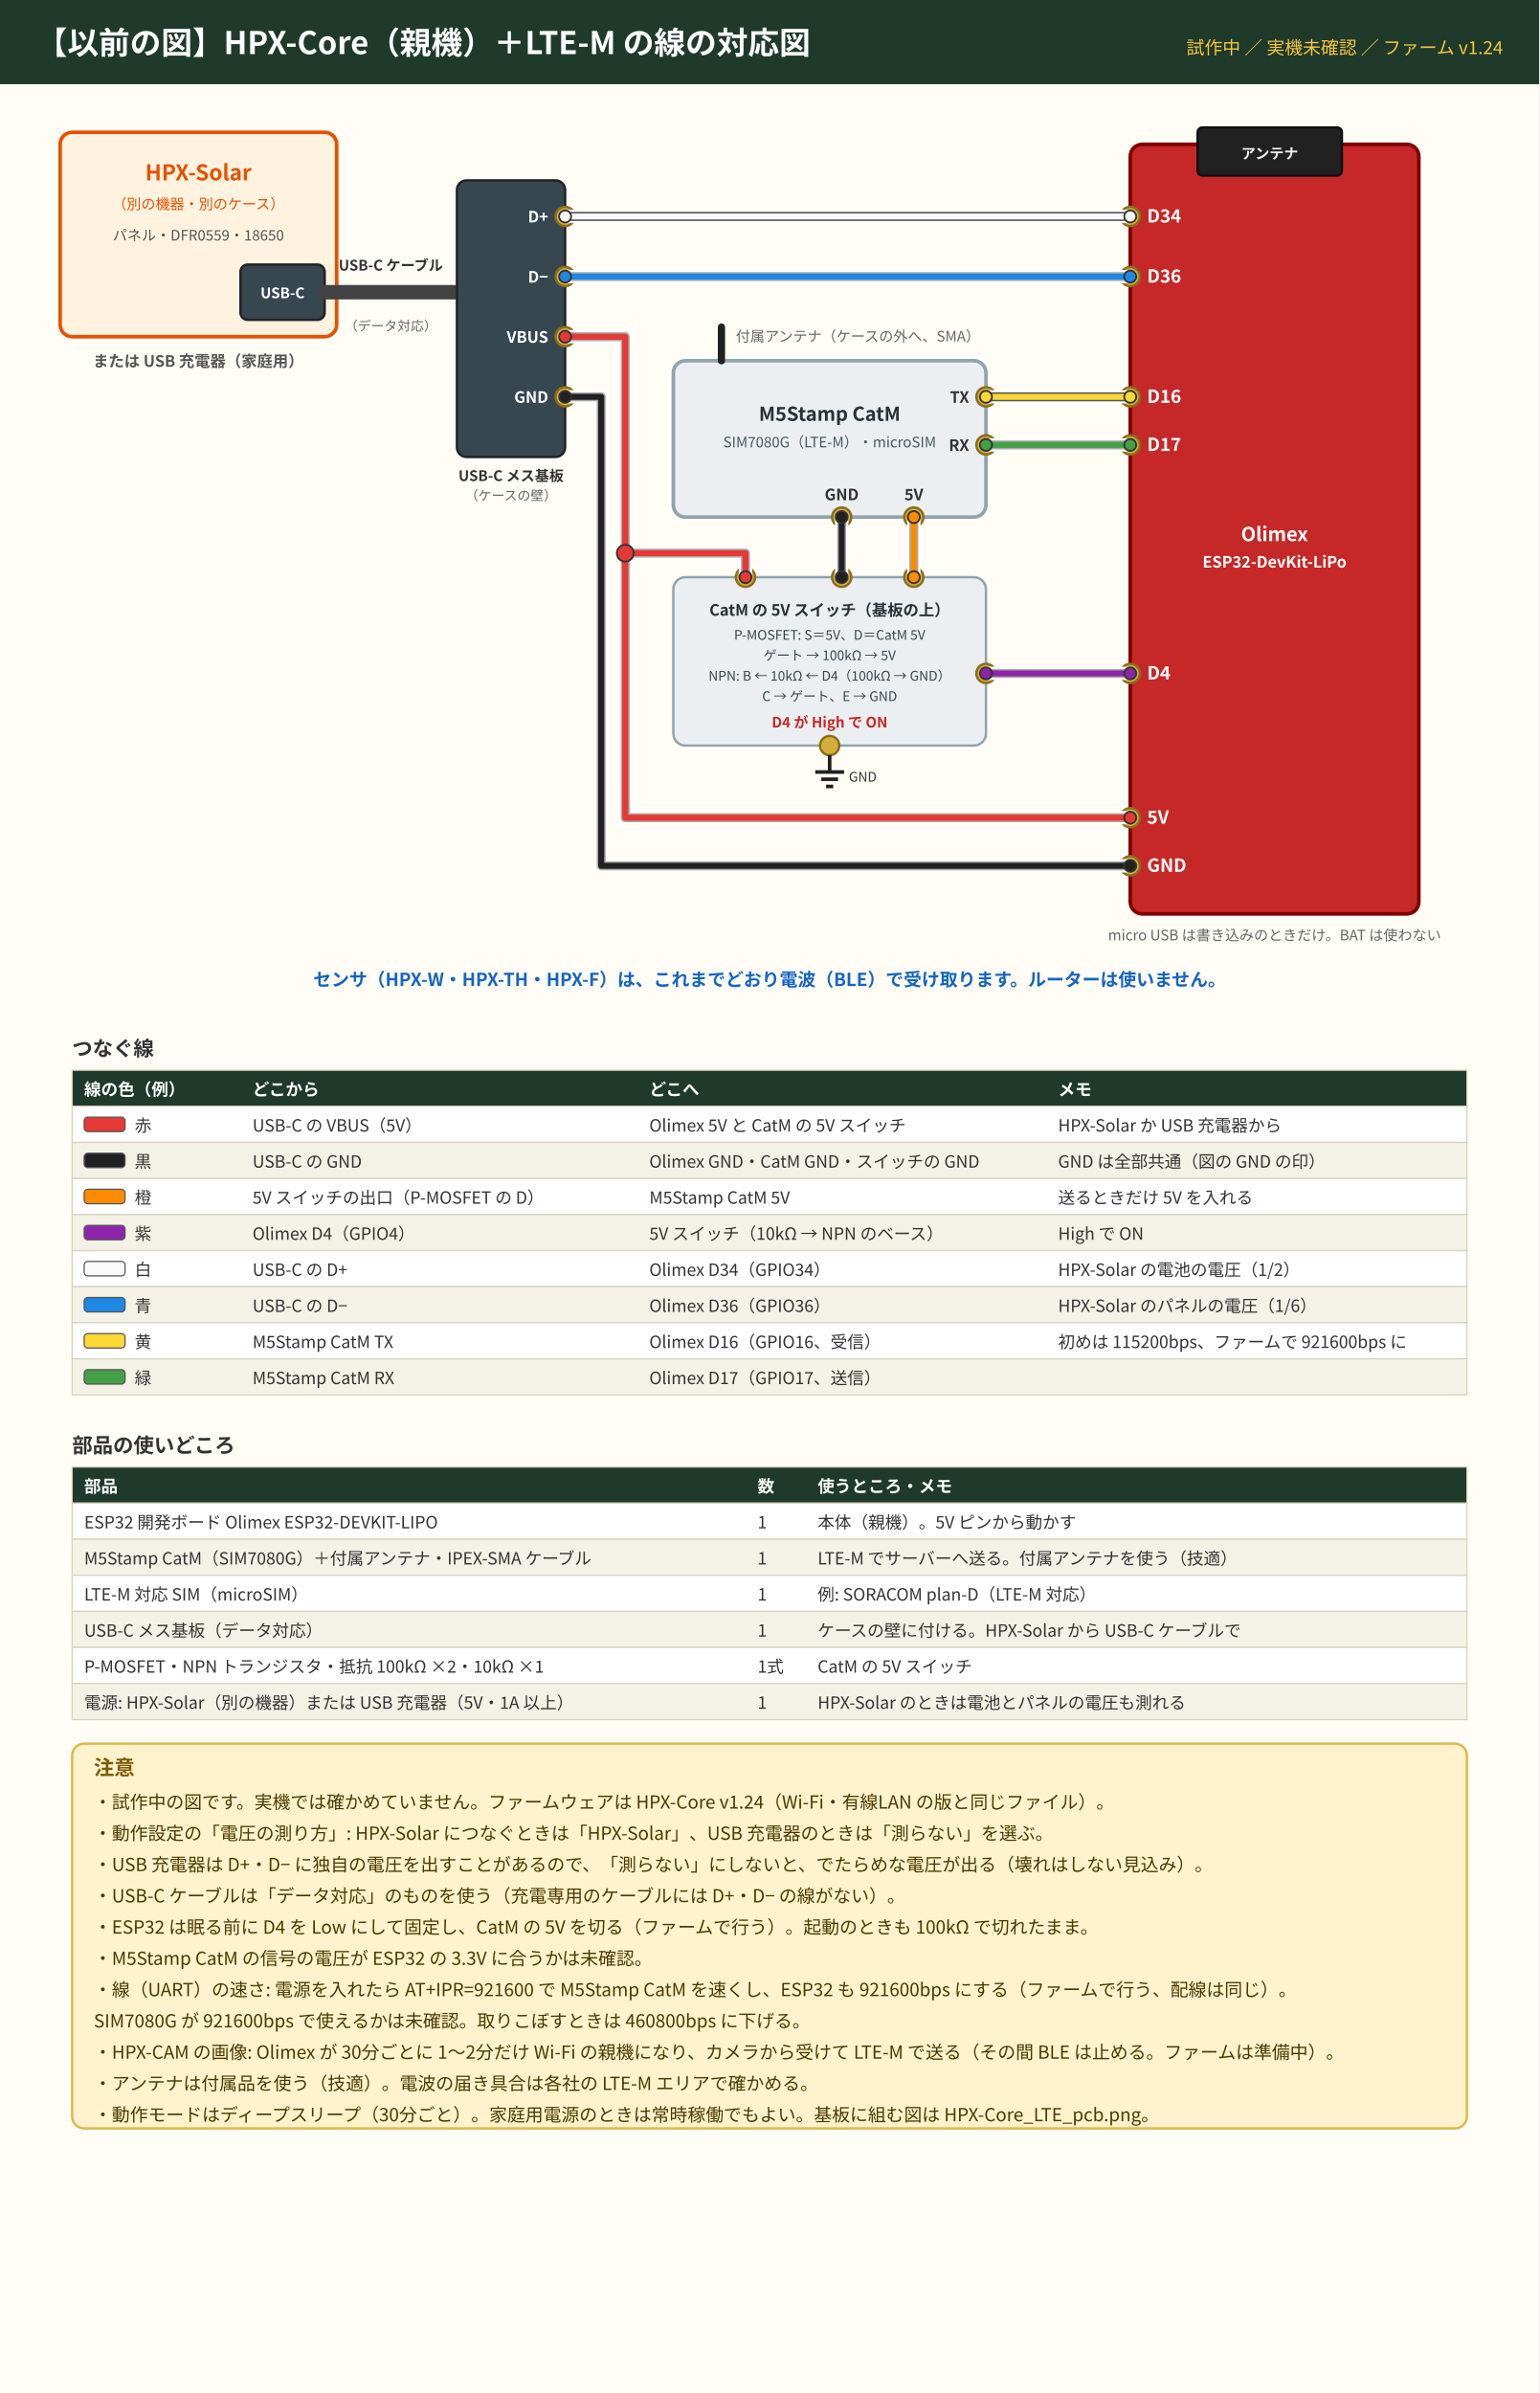
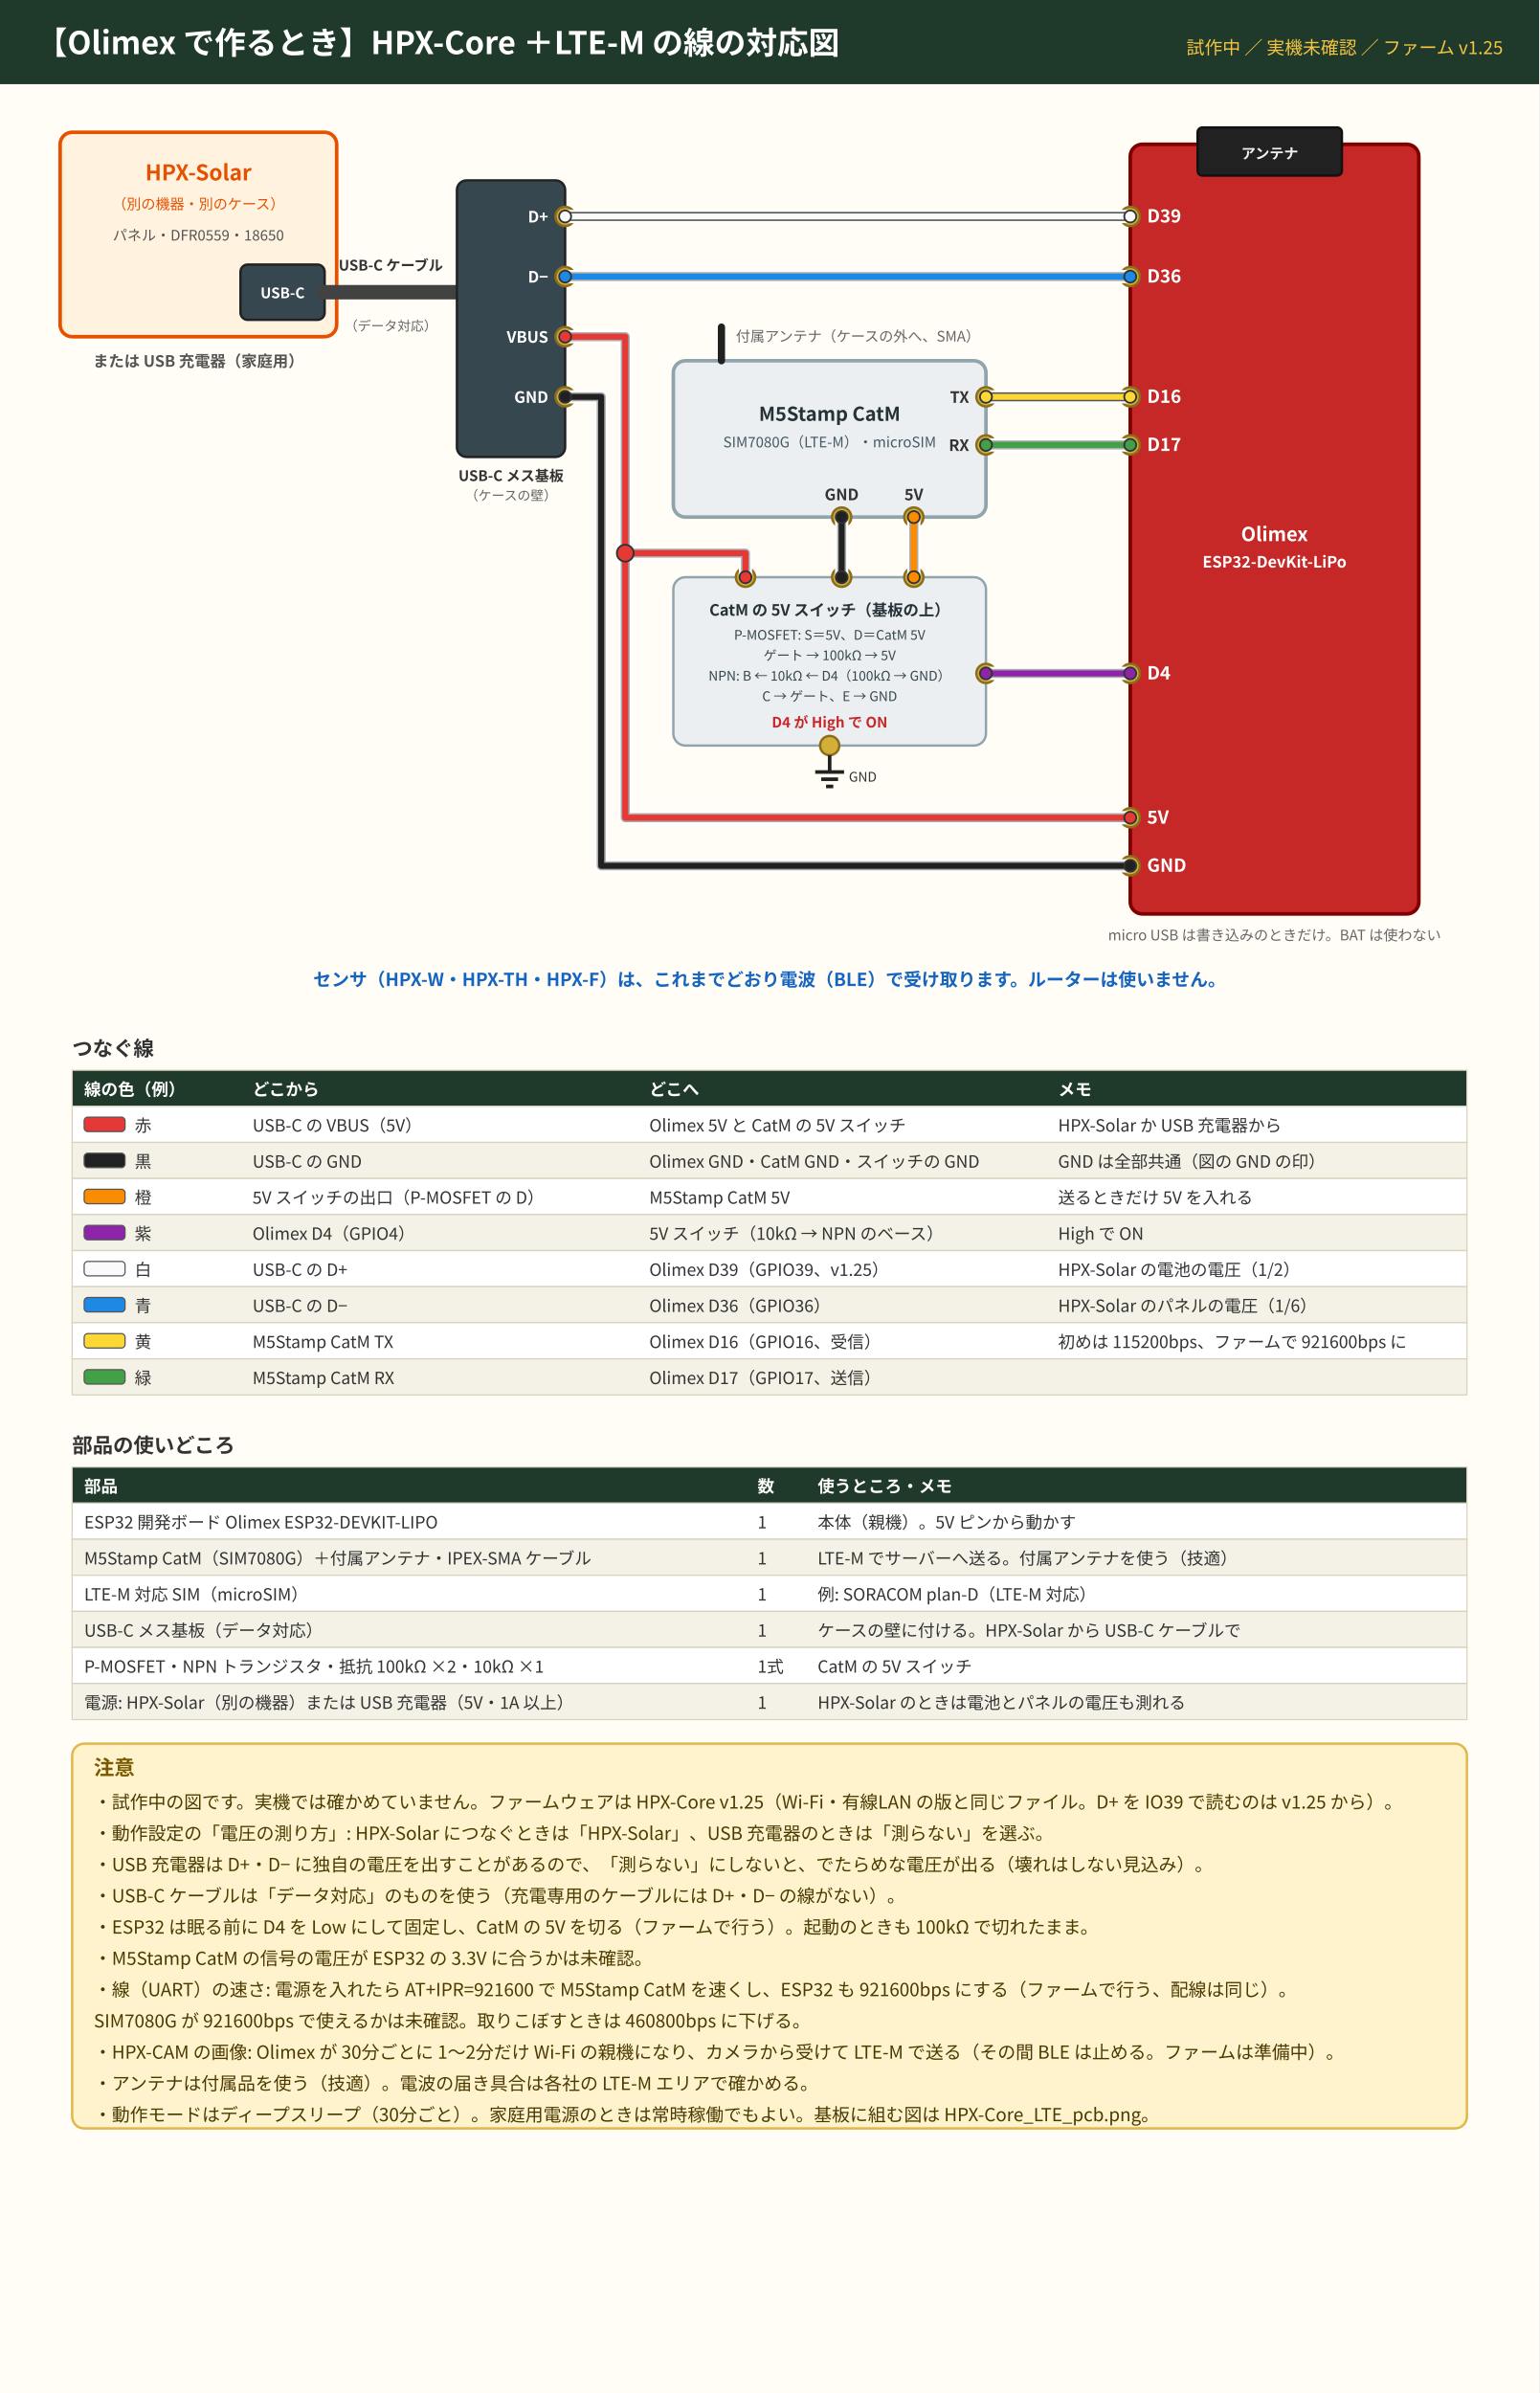
<svg xmlns="http://www.w3.org/2000/svg" width="1280" height="1990" viewBox="0 0 1280 1990">
  <rect width="100%" height="100%" fill="#fffdf6" />
  <rect x="0" y="0" width="1280" height="70" rx="0" fill="#1f3a2a" stroke="none" stroke-width="2" />
-   <text x="30" y="45" font-size="26" text-anchor="start" font-weight="bold" fill="#ffffff" font-family="'Hiragino Kaku Gothic ProN','Hiragino Sans','Meiryo','Yu Gothic','Noto Sans CJK JP','IPAGothic',sans-serif">【以前の図】HPX-Core（親機）＋LTE-M の線の対応図</text>
-   <text x="1250" y="45" font-size="15" text-anchor="end" font-weight="normal" fill="#f5c542" font-family="'Hiragino Kaku Gothic ProN','Hiragino Sans','Meiryo','Yu Gothic','Noto Sans CJK JP','IPAGothic',sans-serif">試作中 ／ 実機未確認 ／ ファーム v1.24</text>
+   <text x="30" y="45" font-size="26" text-anchor="start" font-weight="bold" fill="#ffffff" font-family="'Hiragino Kaku Gothic ProN','Hiragino Sans','Meiryo','Yu Gothic','Noto Sans CJK JP','IPAGothic',sans-serif">【Olimex で作るとき】HPX-Core ＋LTE-M の線の対応図</text>
+   <text x="1250" y="45" font-size="15" text-anchor="end" font-weight="normal" fill="#f5c542" font-family="'Hiragino Kaku Gothic ProN','Hiragino Sans','Meiryo','Yu Gothic','Noto Sans CJK JP','IPAGothic',sans-serif">試作中 ／ 実機未確認 ／ ファーム v1.25</text>
  <rect x="50" y="110" width="230" height="170" rx="10" fill="#fff3e0" stroke="#e65100" stroke-width="3" />
  <text x="165" y="150" font-size="18" text-anchor="middle" font-weight="bold" fill="#e65100" font-family="'Hiragino Kaku Gothic ProN','Hiragino Sans','Meiryo','Yu Gothic','Noto Sans CJK JP','IPAGothic',sans-serif">HPX-Solar</text>
  <text x="165" y="174" font-size="12" text-anchor="middle" font-weight="normal" fill="#e65100" font-family="'Hiragino Kaku Gothic ProN','Hiragino Sans','Meiryo','Yu Gothic','Noto Sans CJK JP','IPAGothic',sans-serif">（別の機器・別のケース）</text>
  <text x="165" y="200" font-size="12" text-anchor="middle" font-weight="normal" fill="#555" font-family="'Hiragino Kaku Gothic ProN','Hiragino Sans','Meiryo','Yu Gothic','Noto Sans CJK JP','IPAGothic',sans-serif">パネル・DFR0559・18650</text>
  <rect x="200" y="220" width="70" height="46" rx="6" fill="#37474f" stroke="#222" stroke-width="2" />
  <text x="235" y="248" font-size="12" text-anchor="middle" font-weight="bold" fill="#fff" font-family="'Hiragino Kaku Gothic ProN','Hiragino Sans','Meiryo','Yu Gothic','Noto Sans CJK JP','IPAGothic',sans-serif">USB-C</text>
  <text x="165" y="305" font-size="13" text-anchor="middle" font-weight="bold" fill="#555" font-family="'Hiragino Kaku Gothic ProN','Hiragino Sans','Meiryo','Yu Gothic','Noto Sans CJK JP','IPAGothic',sans-serif">または USB 充電器（家庭用）</text>
  <path d="M270,243 C330,243 330,243 380,243" stroke="#424242" stroke-width="12" stroke-linecap="round" />
  <text x="325" y="225" font-size="12" text-anchor="middle" font-weight="bold" fill="#333" font-family="'Hiragino Kaku Gothic ProN','Hiragino Sans','Meiryo','Yu Gothic','Noto Sans CJK JP','IPAGothic',sans-serif">USB-C ケーブル</text>
  <text x="325" y="275" font-size="11" text-anchor="middle" font-weight="normal" fill="#666" font-family="'Hiragino Kaku Gothic ProN','Hiragino Sans','Meiryo','Yu Gothic','Noto Sans CJK JP','IPAGothic',sans-serif">（データ対応）</text>
  <rect x="380" y="150" width="90" height="230" rx="8" fill="#37474f" stroke="#222" stroke-width="2" />
  <text x="425" y="400" font-size="12" text-anchor="middle" font-weight="bold" fill="#333" font-family="'Hiragino Kaku Gothic ProN','Hiragino Sans','Meiryo','Yu Gothic','Noto Sans CJK JP','IPAGothic',sans-serif">USB-C メス基板</text>
  <text x="425" y="416" font-size="11" text-anchor="middle" font-weight="normal" fill="#666" font-family="'Hiragino Kaku Gothic ProN','Hiragino Sans','Meiryo','Yu Gothic','Noto Sans CJK JP','IPAGothic',sans-serif">（ケースの壁）</text>
  <circle cx="470" cy="180" r="8" fill="#d4af37" stroke="#8a6d1d" stroke-width="2" />
  <text x="456" y="185" font-size="13" text-anchor="end" font-weight="bold" fill="#fff" font-family="'Hiragino Kaku Gothic ProN','Hiragino Sans','Meiryo','Yu Gothic','Noto Sans CJK JP','IPAGothic',sans-serif">D+</text>
  <circle cx="470" cy="230" r="8" fill="#d4af37" stroke="#8a6d1d" stroke-width="2" />
  <text x="456" y="235" font-size="13" text-anchor="end" font-weight="bold" fill="#fff" font-family="'Hiragino Kaku Gothic ProN','Hiragino Sans','Meiryo','Yu Gothic','Noto Sans CJK JP','IPAGothic',sans-serif">D−</text>
  <circle cx="470" cy="280" r="8" fill="#d4af37" stroke="#8a6d1d" stroke-width="2" />
  <text x="456" y="285" font-size="13" text-anchor="end" font-weight="bold" fill="#fff" font-family="'Hiragino Kaku Gothic ProN','Hiragino Sans','Meiryo','Yu Gothic','Noto Sans CJK JP','IPAGothic',sans-serif">VBUS</text>
  <circle cx="470" cy="330" r="8" fill="#d4af37" stroke="#8a6d1d" stroke-width="2" />
  <text x="456" y="335" font-size="13" text-anchor="end" font-weight="bold" fill="#fff" font-family="'Hiragino Kaku Gothic ProN','Hiragino Sans','Meiryo','Yu Gothic','Noto Sans CJK JP','IPAGothic',sans-serif">GND</text>
  <rect x="560" y="300" width="260" height="130" rx="10" fill="#eceff1" stroke="#90a4ae" stroke-width="3" />
  <text x="690" y="350" font-size="16" text-anchor="middle" font-weight="bold" fill="#263238" font-family="'Hiragino Kaku Gothic ProN','Hiragino Sans','Meiryo','Yu Gothic','Noto Sans CJK JP','IPAGothic',sans-serif">M5Stamp CatM</text>
  <text x="690" y="372" font-size="12" text-anchor="middle" font-weight="normal" fill="#455a64" font-family="'Hiragino Kaku Gothic ProN','Hiragino Sans','Meiryo','Yu Gothic','Noto Sans CJK JP','IPAGothic',sans-serif">SIM7080G（LTE-M）・microSIM</text>
  <circle cx="760" cy="430" r="8" fill="#d4af37" stroke="#8a6d1d" stroke-width="2" />
  <text x="760" y="416" font-size="13" text-anchor="middle" font-weight="bold" fill="#333" font-family="'Hiragino Kaku Gothic ProN','Hiragino Sans','Meiryo','Yu Gothic','Noto Sans CJK JP','IPAGothic',sans-serif">5V</text>
  <circle cx="700" cy="430" r="8" fill="#d4af37" stroke="#8a6d1d" stroke-width="2" />
  <text x="700" y="416" font-size="13" text-anchor="middle" font-weight="bold" fill="#333" font-family="'Hiragino Kaku Gothic ProN','Hiragino Sans','Meiryo','Yu Gothic','Noto Sans CJK JP','IPAGothic',sans-serif">GND</text>
  <circle cx="820" cy="330" r="8" fill="#d4af37" stroke="#8a6d1d" stroke-width="2" />
  <text x="806" y="335" font-size="13" text-anchor="end" font-weight="bold" fill="#333" font-family="'Hiragino Kaku Gothic ProN','Hiragino Sans','Meiryo','Yu Gothic','Noto Sans CJK JP','IPAGothic',sans-serif">TX</text>
  <circle cx="820" cy="370" r="8" fill="#d4af37" stroke="#8a6d1d" stroke-width="2" />
  <text x="806" y="375" font-size="13" text-anchor="end" font-weight="bold" fill="#333" font-family="'Hiragino Kaku Gothic ProN','Hiragino Sans','Meiryo','Yu Gothic','Noto Sans CJK JP','IPAGothic',sans-serif">RX</text>
  <path d="M600,300 L600,272" stroke="#212121" stroke-width="6" stroke-linecap="round" />
  <text x="612" y="284" font-size="12" text-anchor="start" font-weight="normal" fill="#666" font-family="'Hiragino Kaku Gothic ProN','Hiragino Sans','Meiryo','Yu Gothic','Noto Sans CJK JP','IPAGothic',sans-serif">付属アンテナ（ケースの外へ、SMA）</text>
  <rect x="560" y="480" width="260" height="140" rx="10" fill="#eceff1" stroke="#90a4ae" stroke-width="2" />
  <text x="690" y="512" font-size="13" text-anchor="middle" font-weight="bold" fill="#263238" font-family="'Hiragino Kaku Gothic ProN','Hiragino Sans','Meiryo','Yu Gothic','Noto Sans CJK JP','IPAGothic',sans-serif">CatM の 5V スイッチ（基板の上）</text>
  <text x="690" y="532" font-size="11" text-anchor="middle" font-weight="normal" fill="#37474f" font-family="'Hiragino Kaku Gothic ProN','Hiragino Sans','Meiryo','Yu Gothic','Noto Sans CJK JP','IPAGothic',sans-serif">P-MOSFET: S＝5V、D＝CatM 5V</text>
  <text x="690" y="549" font-size="11" text-anchor="middle" font-weight="normal" fill="#37474f" font-family="'Hiragino Kaku Gothic ProN','Hiragino Sans','Meiryo','Yu Gothic','Noto Sans CJK JP','IPAGothic',sans-serif">ゲート → 100kΩ → 5V</text>
  <text x="690" y="566" font-size="11" text-anchor="middle" font-weight="normal" fill="#37474f" font-family="'Hiragino Kaku Gothic ProN','Hiragino Sans','Meiryo','Yu Gothic','Noto Sans CJK JP','IPAGothic',sans-serif">NPN: B ← 10kΩ ← D4（100kΩ → GND）</text>
  <text x="690" y="583" font-size="11" text-anchor="middle" font-weight="normal" fill="#37474f" font-family="'Hiragino Kaku Gothic ProN','Hiragino Sans','Meiryo','Yu Gothic','Noto Sans CJK JP','IPAGothic',sans-serif">C → ゲート、E → GND</text>
  <text x="690" y="605" font-size="12" text-anchor="middle" font-weight="bold" fill="#c62828" font-family="'Hiragino Kaku Gothic ProN','Hiragino Sans','Meiryo','Yu Gothic','Noto Sans CJK JP','IPAGothic',sans-serif">D4 が High で ON</text>
  <circle cx="620" cy="480" r="8" fill="#d4af37" stroke="#8a6d1d" stroke-width="2" />
  <circle cx="700" cy="480" r="8" fill="#d4af37" stroke="#8a6d1d" stroke-width="2" />
  <circle cx="760" cy="480" r="8" fill="#d4af37" stroke="#8a6d1d" stroke-width="2" />
  <circle cx="820" cy="560" r="8" fill="#d4af37" stroke="#8a6d1d" stroke-width="2" />
  <circle cx="690" cy="620" r="8" fill="#d4af37" stroke="#8a6d1d" stroke-width="2" />
  <path d="M690,628 L690,642 M678,642 L702,642 M683,648 L697,648 M687,654 L693,654" stroke="#212121" stroke-width="3" fill="none" />
  <text x="706" y="650" font-size="11" text-anchor="start" font-weight="normal" fill="#333" font-family="'Hiragino Kaku Gothic ProN','Hiragino Sans','Meiryo','Yu Gothic','Noto Sans CJK JP','IPAGothic',sans-serif">GND</text>
  <rect x="940" y="120" width="240" height="640" rx="10" fill="#c62828" stroke="#7f0000" stroke-width="3" />
  <rect x="996" y="106" width="120" height="40" rx="4" fill="#212121" stroke="#111" stroke-width="2" />
  <text x="1056" y="132" font-size="12" text-anchor="middle" font-weight="bold" fill="#eee" font-family="'Hiragino Kaku Gothic ProN','Hiragino Sans','Meiryo','Yu Gothic','Noto Sans CJK JP','IPAGothic',sans-serif">アンテナ</text>
  <text x="1060" y="450" font-size="16" text-anchor="middle" font-weight="bold" fill="#fff" font-family="'Hiragino Kaku Gothic ProN','Hiragino Sans','Meiryo','Yu Gothic','Noto Sans CJK JP','IPAGothic',sans-serif">Olimex</text>
  <text x="1060" y="472" font-size="13" text-anchor="middle" font-weight="bold" fill="#fff" font-family="'Hiragino Kaku Gothic ProN','Hiragino Sans','Meiryo','Yu Gothic','Noto Sans CJK JP','IPAGothic',sans-serif">ESP32-DevKit-LiPo</text>
  <circle cx="940" cy="180" r="8" fill="#d4af37" stroke="#8a6d1d" stroke-width="2" />
  <circle cx="940" cy="180" r="3" fill="#5a4a14" />
-   <text x="954" y="185" font-size="15" text-anchor="start" font-weight="bold" fill="#fff" font-family="'Hiragino Kaku Gothic ProN','Hiragino Sans','Meiryo','Yu Gothic','Noto Sans CJK JP','IPAGothic',sans-serif">D34</text>
+   <text x="954" y="185" font-size="15" text-anchor="start" font-weight="bold" fill="#fff" font-family="'Hiragino Kaku Gothic ProN','Hiragino Sans','Meiryo','Yu Gothic','Noto Sans CJK JP','IPAGothic',sans-serif">D39</text>
  <circle cx="940" cy="230" r="8" fill="#d4af37" stroke="#8a6d1d" stroke-width="2" />
  <circle cx="940" cy="230" r="3" fill="#5a4a14" />
  <text x="954" y="235" font-size="15" text-anchor="start" font-weight="bold" fill="#fff" font-family="'Hiragino Kaku Gothic ProN','Hiragino Sans','Meiryo','Yu Gothic','Noto Sans CJK JP','IPAGothic',sans-serif">D36</text>
  <circle cx="940" cy="330" r="8" fill="#d4af37" stroke="#8a6d1d" stroke-width="2" />
  <circle cx="940" cy="330" r="3" fill="#5a4a14" />
  <text x="954" y="335" font-size="15" text-anchor="start" font-weight="bold" fill="#fff" font-family="'Hiragino Kaku Gothic ProN','Hiragino Sans','Meiryo','Yu Gothic','Noto Sans CJK JP','IPAGothic',sans-serif">D16</text>
  <circle cx="940" cy="370" r="8" fill="#d4af37" stroke="#8a6d1d" stroke-width="2" />
  <circle cx="940" cy="370" r="3" fill="#5a4a14" />
  <text x="954" y="375" font-size="15" text-anchor="start" font-weight="bold" fill="#fff" font-family="'Hiragino Kaku Gothic ProN','Hiragino Sans','Meiryo','Yu Gothic','Noto Sans CJK JP','IPAGothic',sans-serif">D17</text>
  <circle cx="940" cy="560" r="8" fill="#d4af37" stroke="#8a6d1d" stroke-width="2" />
  <circle cx="940" cy="560" r="3" fill="#5a4a14" />
  <text x="954" y="565" font-size="15" text-anchor="start" font-weight="bold" fill="#fff" font-family="'Hiragino Kaku Gothic ProN','Hiragino Sans','Meiryo','Yu Gothic','Noto Sans CJK JP','IPAGothic',sans-serif">D4</text>
  <circle cx="940" cy="680" r="8" fill="#d4af37" stroke="#8a6d1d" stroke-width="2" />
  <circle cx="940" cy="680" r="3" fill="#5a4a14" />
  <text x="954" y="685" font-size="15" text-anchor="start" font-weight="bold" fill="#fff" font-family="'Hiragino Kaku Gothic ProN','Hiragino Sans','Meiryo','Yu Gothic','Noto Sans CJK JP','IPAGothic',sans-serif">5V</text>
  <circle cx="940" cy="720" r="8" fill="#d4af37" stroke="#8a6d1d" stroke-width="2" />
  <circle cx="940" cy="720" r="3" fill="#5a4a14" />
  <text x="954" y="725" font-size="15" text-anchor="start" font-weight="bold" fill="#fff" font-family="'Hiragino Kaku Gothic ProN','Hiragino Sans','Meiryo','Yu Gothic','Noto Sans CJK JP','IPAGothic',sans-serif">GND</text>
  <text x="1060" y="782" font-size="12" text-anchor="middle" font-weight="normal" fill="#666" font-family="'Hiragino Kaku Gothic ProN','Hiragino Sans','Meiryo','Yu Gothic','Noto Sans CJK JP','IPAGothic',sans-serif">micro USB は書き込みのときだけ。BAT は使わない</text>
  <path d="M470,180 L940,180" fill="none" stroke="#ffffff" stroke-width="11" stroke-linejoin="round" stroke-linecap="round" />
  <path d="M470,180 L940,180" fill="none" stroke="#555" stroke-width="7.5" stroke-linejoin="round" stroke-linecap="round" />
  <path d="M470,180 L940,180" fill="none" stroke="#fafafa" stroke-width="5" stroke-linejoin="round" stroke-linecap="round" />
  <path d="M470,230 L940,230" fill="none" stroke="#ffffff" stroke-width="11" stroke-linejoin="round" stroke-linecap="round" />
  <path d="M470,230 L940,230" fill="none" stroke="#00000055" stroke-width="7.5" stroke-linejoin="round" stroke-linecap="round" />
  <path d="M470,230 L940,230" fill="none" stroke="#1e88e5" stroke-width="5" stroke-linejoin="round" stroke-linecap="round" />
  <path d="M470,280 L520,280 L520,680 L940,680" fill="none" stroke="#ffffff" stroke-width="11" stroke-linejoin="round" stroke-linecap="round" />
  <path d="M470,280 L520,280 L520,680 L940,680" fill="none" stroke="#00000055" stroke-width="7.5" stroke-linejoin="round" stroke-linecap="round" />
  <path d="M470,280 L520,280 L520,680 L940,680" fill="none" stroke="#e53935" stroke-width="5" stroke-linejoin="round" stroke-linecap="round" />
  <path d="M520,460 L620,460 L620,480" fill="none" stroke="#ffffff" stroke-width="11" stroke-linejoin="round" stroke-linecap="round" />
  <path d="M520,460 L620,460 L620,480" fill="none" stroke="#00000055" stroke-width="7.5" stroke-linejoin="round" stroke-linecap="round" />
  <path d="M520,460 L620,460 L620,480" fill="none" stroke="#e53935" stroke-width="5" stroke-linejoin="round" stroke-linecap="round" />
  <path d="M760,480 L760,430" fill="none" stroke="#ffffff" stroke-width="11" stroke-linejoin="round" stroke-linecap="round" />
  <path d="M760,480 L760,430" fill="none" stroke="#00000055" stroke-width="7.5" stroke-linejoin="round" stroke-linecap="round" />
  <path d="M760,480 L760,430" fill="none" stroke="#fb8c00" stroke-width="5" stroke-linejoin="round" stroke-linecap="round" />
  <path d="M700,430 L700,480" fill="none" stroke="#ffffff" stroke-width="11" stroke-linejoin="round" stroke-linecap="round" />
  <path d="M700,430 L700,480" fill="none" stroke="#00000055" stroke-width="7.5" stroke-linejoin="round" stroke-linecap="round" />
  <path d="M700,430 L700,480" fill="none" stroke="#212121" stroke-width="5" stroke-linejoin="round" stroke-linecap="round" />
  <path d="M470,330 L500,330 L500,720 L940,720" fill="none" stroke="#ffffff" stroke-width="11" stroke-linejoin="round" stroke-linecap="round" />
  <path d="M470,330 L500,330 L500,720 L940,720" fill="none" stroke="#00000055" stroke-width="7.5" stroke-linejoin="round" stroke-linecap="round" />
  <path d="M470,330 L500,330 L500,720 L940,720" fill="none" stroke="#212121" stroke-width="5" stroke-linejoin="round" stroke-linecap="round" />
  <path d="M820,560 L940,560" fill="none" stroke="#ffffff" stroke-width="11" stroke-linejoin="round" stroke-linecap="round" />
  <path d="M820,560 L940,560" fill="none" stroke="#00000055" stroke-width="7.5" stroke-linejoin="round" stroke-linecap="round" />
  <path d="M820,560 L940,560" fill="none" stroke="#8e24aa" stroke-width="5" stroke-linejoin="round" stroke-linecap="round" />
  <path d="M820,330 L940,330" fill="none" stroke="#ffffff" stroke-width="11" stroke-linejoin="round" stroke-linecap="round" />
  <path d="M820,330 L940,330" fill="none" stroke="#555" stroke-width="7.5" stroke-linejoin="round" stroke-linecap="round" />
  <path d="M820,330 L940,330" fill="none" stroke="#fdd835" stroke-width="5" stroke-linejoin="round" stroke-linecap="round" />
  <path d="M820,370 L940,370" fill="none" stroke="#ffffff" stroke-width="11" stroke-linejoin="round" stroke-linecap="round" />
  <path d="M820,370 L940,370" fill="none" stroke="#00000055" stroke-width="7.5" stroke-linejoin="round" stroke-linecap="round" />
  <path d="M820,370 L940,370" fill="none" stroke="#43a047" stroke-width="5" stroke-linejoin="round" stroke-linecap="round" />
  <text x="640" y="820" font-size="15" text-anchor="middle" font-weight="bold" fill="#1565c0" font-family="'Hiragino Kaku Gothic ProN','Hiragino Sans','Meiryo','Yu Gothic','Noto Sans CJK JP','IPAGothic',sans-serif">センサ（HPX-W・HPX-TH・HPX-F）は、これまでどおり電波（BLE）で受け取ります。ルーターは使いません。</text>
  <text x="60" y="878" font-size="17" text-anchor="start" font-weight="bold" fill="#333" font-family="'Hiragino Kaku Gothic ProN','Hiragino Sans','Meiryo','Yu Gothic','Noto Sans CJK JP','IPAGothic',sans-serif">つなぐ線</text>
  <rect x="60" y="890" width="1160" height="30" rx="0" fill="#1f3a2a" stroke="#d8d2bd" stroke-width="1" />
  <text x="70" y="911" font-size="14" text-anchor="start" font-weight="bold" fill="#fff" font-family="'Hiragino Kaku Gothic ProN','Hiragino Sans','Meiryo','Yu Gothic','Noto Sans CJK JP','IPAGothic',sans-serif">線の色（例）</text>
  <text x="210" y="911" font-size="14" text-anchor="start" font-weight="bold" fill="#fff" font-family="'Hiragino Kaku Gothic ProN','Hiragino Sans','Meiryo','Yu Gothic','Noto Sans CJK JP','IPAGothic',sans-serif">どこから</text>
  <text x="540" y="911" font-size="14" text-anchor="start" font-weight="bold" fill="#fff" font-family="'Hiragino Kaku Gothic ProN','Hiragino Sans','Meiryo','Yu Gothic','Noto Sans CJK JP','IPAGothic',sans-serif">どこへ</text>
  <text x="880" y="911" font-size="14" text-anchor="start" font-weight="bold" fill="#fff" font-family="'Hiragino Kaku Gothic ProN','Hiragino Sans','Meiryo','Yu Gothic','Noto Sans CJK JP','IPAGothic',sans-serif">メモ</text>
  <rect x="60" y="920" width="1160" height="30" rx="0" fill="#ffffff" stroke="#d8d2bd" stroke-width="1" />
  <rect x="70" y="929" width="34" height="12" rx="3" fill="#e53935" stroke="#555" stroke-width="1" />
  <text x="112" y="941" font-size="14" text-anchor="start" font-weight="normal" fill="#333" font-family="'Hiragino Kaku Gothic ProN','Hiragino Sans','Meiryo','Yu Gothic','Noto Sans CJK JP','IPAGothic',sans-serif">赤</text>
  <text x="210" y="941" font-size="14" text-anchor="start" font-weight="normal" fill="#333" font-family="'Hiragino Kaku Gothic ProN','Hiragino Sans','Meiryo','Yu Gothic','Noto Sans CJK JP','IPAGothic',sans-serif">USB-C の VBUS（5V）</text>
  <text x="540" y="941" font-size="14" text-anchor="start" font-weight="normal" fill="#333" font-family="'Hiragino Kaku Gothic ProN','Hiragino Sans','Meiryo','Yu Gothic','Noto Sans CJK JP','IPAGothic',sans-serif">Olimex 5V と CatM の 5V スイッチ</text>
  <text x="880" y="941" font-size="14" text-anchor="start" font-weight="normal" fill="#333" font-family="'Hiragino Kaku Gothic ProN','Hiragino Sans','Meiryo','Yu Gothic','Noto Sans CJK JP','IPAGothic',sans-serif">HPX-Solar か USB 充電器から</text>
  <rect x="60" y="950" width="1160" height="30" rx="0" fill="#f4f1e6" stroke="#d8d2bd" stroke-width="1" />
  <rect x="70" y="959" width="34" height="12" rx="3" fill="#212121" stroke="#555" stroke-width="1" />
  <text x="112" y="971" font-size="14" text-anchor="start" font-weight="normal" fill="#333" font-family="'Hiragino Kaku Gothic ProN','Hiragino Sans','Meiryo','Yu Gothic','Noto Sans CJK JP','IPAGothic',sans-serif">黒</text>
  <text x="210" y="971" font-size="14" text-anchor="start" font-weight="normal" fill="#333" font-family="'Hiragino Kaku Gothic ProN','Hiragino Sans','Meiryo','Yu Gothic','Noto Sans CJK JP','IPAGothic',sans-serif">USB-C の GND</text>
  <text x="540" y="971" font-size="14" text-anchor="start" font-weight="normal" fill="#333" font-family="'Hiragino Kaku Gothic ProN','Hiragino Sans','Meiryo','Yu Gothic','Noto Sans CJK JP','IPAGothic',sans-serif">Olimex GND・CatM GND・スイッチの GND</text>
  <text x="880" y="971" font-size="14" text-anchor="start" font-weight="normal" fill="#333" font-family="'Hiragino Kaku Gothic ProN','Hiragino Sans','Meiryo','Yu Gothic','Noto Sans CJK JP','IPAGothic',sans-serif">GND は全部共通（図の GND の印）</text>
  <rect x="60" y="980" width="1160" height="30" rx="0" fill="#ffffff" stroke="#d8d2bd" stroke-width="1" />
  <rect x="70" y="989" width="34" height="12" rx="3" fill="#fb8c00" stroke="#555" stroke-width="1" />
  <text x="112" y="1001" font-size="14" text-anchor="start" font-weight="normal" fill="#333" font-family="'Hiragino Kaku Gothic ProN','Hiragino Sans','Meiryo','Yu Gothic','Noto Sans CJK JP','IPAGothic',sans-serif">橙</text>
  <text x="210" y="1001" font-size="14" text-anchor="start" font-weight="normal" fill="#333" font-family="'Hiragino Kaku Gothic ProN','Hiragino Sans','Meiryo','Yu Gothic','Noto Sans CJK JP','IPAGothic',sans-serif">5V スイッチの出口（P-MOSFET の D）</text>
  <text x="540" y="1001" font-size="14" text-anchor="start" font-weight="normal" fill="#333" font-family="'Hiragino Kaku Gothic ProN','Hiragino Sans','Meiryo','Yu Gothic','Noto Sans CJK JP','IPAGothic',sans-serif">M5Stamp CatM 5V</text>
  <text x="880" y="1001" font-size="14" text-anchor="start" font-weight="normal" fill="#333" font-family="'Hiragino Kaku Gothic ProN','Hiragino Sans','Meiryo','Yu Gothic','Noto Sans CJK JP','IPAGothic',sans-serif">送るときだけ 5V を入れる</text>
  <rect x="60" y="1010" width="1160" height="30" rx="0" fill="#f4f1e6" stroke="#d8d2bd" stroke-width="1" />
  <rect x="70" y="1019" width="34" height="12" rx="3" fill="#8e24aa" stroke="#555" stroke-width="1" />
  <text x="112" y="1031" font-size="14" text-anchor="start" font-weight="normal" fill="#333" font-family="'Hiragino Kaku Gothic ProN','Hiragino Sans','Meiryo','Yu Gothic','Noto Sans CJK JP','IPAGothic',sans-serif">紫</text>
  <text x="210" y="1031" font-size="14" text-anchor="start" font-weight="normal" fill="#333" font-family="'Hiragino Kaku Gothic ProN','Hiragino Sans','Meiryo','Yu Gothic','Noto Sans CJK JP','IPAGothic',sans-serif">Olimex D4（GPIO4）</text>
  <text x="540" y="1031" font-size="14" text-anchor="start" font-weight="normal" fill="#333" font-family="'Hiragino Kaku Gothic ProN','Hiragino Sans','Meiryo','Yu Gothic','Noto Sans CJK JP','IPAGothic',sans-serif">5V スイッチ（10kΩ → NPN のベース）</text>
  <text x="880" y="1031" font-size="14" text-anchor="start" font-weight="normal" fill="#333" font-family="'Hiragino Kaku Gothic ProN','Hiragino Sans','Meiryo','Yu Gothic','Noto Sans CJK JP','IPAGothic',sans-serif">High で ON</text>
  <rect x="60" y="1040" width="1160" height="30" rx="0" fill="#ffffff" stroke="#d8d2bd" stroke-width="1" />
  <rect x="70" y="1049" width="34" height="12" rx="3" fill="#fafafa" stroke="#555" stroke-width="1" />
  <text x="112" y="1061" font-size="14" text-anchor="start" font-weight="normal" fill="#333" font-family="'Hiragino Kaku Gothic ProN','Hiragino Sans','Meiryo','Yu Gothic','Noto Sans CJK JP','IPAGothic',sans-serif">白</text>
  <text x="210" y="1061" font-size="14" text-anchor="start" font-weight="normal" fill="#333" font-family="'Hiragino Kaku Gothic ProN','Hiragino Sans','Meiryo','Yu Gothic','Noto Sans CJK JP','IPAGothic',sans-serif">USB-C の D+</text>
-   <text x="540" y="1061" font-size="14" text-anchor="start" font-weight="normal" fill="#333" font-family="'Hiragino Kaku Gothic ProN','Hiragino Sans','Meiryo','Yu Gothic','Noto Sans CJK JP','IPAGothic',sans-serif">Olimex D34（GPIO34）</text>
+   <text x="540" y="1061" font-size="14" text-anchor="start" font-weight="normal" fill="#333" font-family="'Hiragino Kaku Gothic ProN','Hiragino Sans','Meiryo','Yu Gothic','Noto Sans CJK JP','IPAGothic',sans-serif">Olimex D39（GPIO39、v1.25）</text>
  <text x="880" y="1061" font-size="14" text-anchor="start" font-weight="normal" fill="#333" font-family="'Hiragino Kaku Gothic ProN','Hiragino Sans','Meiryo','Yu Gothic','Noto Sans CJK JP','IPAGothic',sans-serif">HPX-Solar の電池の電圧（1/2）</text>
  <rect x="60" y="1070" width="1160" height="30" rx="0" fill="#f4f1e6" stroke="#d8d2bd" stroke-width="1" />
  <rect x="70" y="1079" width="34" height="12" rx="3" fill="#1e88e5" stroke="#555" stroke-width="1" />
  <text x="112" y="1091" font-size="14" text-anchor="start" font-weight="normal" fill="#333" font-family="'Hiragino Kaku Gothic ProN','Hiragino Sans','Meiryo','Yu Gothic','Noto Sans CJK JP','IPAGothic',sans-serif">青</text>
  <text x="210" y="1091" font-size="14" text-anchor="start" font-weight="normal" fill="#333" font-family="'Hiragino Kaku Gothic ProN','Hiragino Sans','Meiryo','Yu Gothic','Noto Sans CJK JP','IPAGothic',sans-serif">USB-C の D−</text>
  <text x="540" y="1091" font-size="14" text-anchor="start" font-weight="normal" fill="#333" font-family="'Hiragino Kaku Gothic ProN','Hiragino Sans','Meiryo','Yu Gothic','Noto Sans CJK JP','IPAGothic',sans-serif">Olimex D36（GPIO36）</text>
  <text x="880" y="1091" font-size="14" text-anchor="start" font-weight="normal" fill="#333" font-family="'Hiragino Kaku Gothic ProN','Hiragino Sans','Meiryo','Yu Gothic','Noto Sans CJK JP','IPAGothic',sans-serif">HPX-Solar のパネルの電圧（1/6）</text>
  <rect x="60" y="1100" width="1160" height="30" rx="0" fill="#ffffff" stroke="#d8d2bd" stroke-width="1" />
  <rect x="70" y="1109" width="34" height="12" rx="3" fill="#fdd835" stroke="#555" stroke-width="1" />
  <text x="112" y="1121" font-size="14" text-anchor="start" font-weight="normal" fill="#333" font-family="'Hiragino Kaku Gothic ProN','Hiragino Sans','Meiryo','Yu Gothic','Noto Sans CJK JP','IPAGothic',sans-serif">黄</text>
  <text x="210" y="1121" font-size="14" text-anchor="start" font-weight="normal" fill="#333" font-family="'Hiragino Kaku Gothic ProN','Hiragino Sans','Meiryo','Yu Gothic','Noto Sans CJK JP','IPAGothic',sans-serif">M5Stamp CatM TX</text>
  <text x="540" y="1121" font-size="14" text-anchor="start" font-weight="normal" fill="#333" font-family="'Hiragino Kaku Gothic ProN','Hiragino Sans','Meiryo','Yu Gothic','Noto Sans CJK JP','IPAGothic',sans-serif">Olimex D16（GPIO16、受信）</text>
  <text x="880" y="1121" font-size="14" text-anchor="start" font-weight="normal" fill="#333" font-family="'Hiragino Kaku Gothic ProN','Hiragino Sans','Meiryo','Yu Gothic','Noto Sans CJK JP','IPAGothic',sans-serif">初めは 115200bps、ファームで 921600bps に</text>
  <rect x="60" y="1130" width="1160" height="30" rx="0" fill="#f4f1e6" stroke="#d8d2bd" stroke-width="1" />
  <rect x="70" y="1139" width="34" height="12" rx="3" fill="#43a047" stroke="#555" stroke-width="1" />
  <text x="112" y="1151" font-size="14" text-anchor="start" font-weight="normal" fill="#333" font-family="'Hiragino Kaku Gothic ProN','Hiragino Sans','Meiryo','Yu Gothic','Noto Sans CJK JP','IPAGothic',sans-serif">緑</text>
  <text x="210" y="1151" font-size="14" text-anchor="start" font-weight="normal" fill="#333" font-family="'Hiragino Kaku Gothic ProN','Hiragino Sans','Meiryo','Yu Gothic','Noto Sans CJK JP','IPAGothic',sans-serif">M5Stamp CatM RX</text>
  <text x="540" y="1151" font-size="14" text-anchor="start" font-weight="normal" fill="#333" font-family="'Hiragino Kaku Gothic ProN','Hiragino Sans','Meiryo','Yu Gothic','Noto Sans CJK JP','IPAGothic',sans-serif">Olimex D17（GPIO17、送信）</text>
  <text x="880" y="1151" font-size="14" text-anchor="start" font-weight="normal" fill="#333" font-family="'Hiragino Kaku Gothic ProN','Hiragino Sans','Meiryo','Yu Gothic','Noto Sans CJK JP','IPAGothic',sans-serif" />
  <text x="60" y="1208" font-size="17" text-anchor="start" font-weight="bold" fill="#333" font-family="'Hiragino Kaku Gothic ProN','Hiragino Sans','Meiryo','Yu Gothic','Noto Sans CJK JP','IPAGothic',sans-serif">部品の使いどころ</text>
  <rect x="60" y="1220" width="1160" height="30" rx="0" fill="#1f3a2a" stroke="#d8d2bd" stroke-width="1" />
  <text x="70" y="1241" font-size="14" text-anchor="start" font-weight="bold" fill="#fff" font-family="'Hiragino Kaku Gothic ProN','Hiragino Sans','Meiryo','Yu Gothic','Noto Sans CJK JP','IPAGothic',sans-serif">部品</text>
  <text x="630" y="1241" font-size="14" text-anchor="start" font-weight="bold" fill="#fff" font-family="'Hiragino Kaku Gothic ProN','Hiragino Sans','Meiryo','Yu Gothic','Noto Sans CJK JP','IPAGothic',sans-serif">数</text>
  <text x="680" y="1241" font-size="14" text-anchor="start" font-weight="bold" fill="#fff" font-family="'Hiragino Kaku Gothic ProN','Hiragino Sans','Meiryo','Yu Gothic','Noto Sans CJK JP','IPAGothic',sans-serif">使うところ・メモ</text>
  <rect x="60" y="1250" width="1160" height="30" rx="0" fill="#ffffff" stroke="#d8d2bd" stroke-width="1" />
  <text x="70" y="1271" font-size="14" text-anchor="start" font-weight="normal" fill="#333" font-family="'Hiragino Kaku Gothic ProN','Hiragino Sans','Meiryo','Yu Gothic','Noto Sans CJK JP','IPAGothic',sans-serif">ESP32 開発ボード Olimex ESP32-DEVKIT-LIPO</text>
  <text x="630" y="1271" font-size="14" text-anchor="start" font-weight="normal" fill="#333" font-family="'Hiragino Kaku Gothic ProN','Hiragino Sans','Meiryo','Yu Gothic','Noto Sans CJK JP','IPAGothic',sans-serif">1</text>
  <text x="680" y="1271" font-size="14" text-anchor="start" font-weight="normal" fill="#333" font-family="'Hiragino Kaku Gothic ProN','Hiragino Sans','Meiryo','Yu Gothic','Noto Sans CJK JP','IPAGothic',sans-serif">本体（親機）。5V ピンから動かす</text>
  <rect x="60" y="1280" width="1160" height="30" rx="0" fill="#f4f1e6" stroke="#d8d2bd" stroke-width="1" />
  <text x="70" y="1301" font-size="14" text-anchor="start" font-weight="normal" fill="#333" font-family="'Hiragino Kaku Gothic ProN','Hiragino Sans','Meiryo','Yu Gothic','Noto Sans CJK JP','IPAGothic',sans-serif">M5Stamp CatM（SIM7080G）＋付属アンテナ・IPEX-SMA ケーブル</text>
  <text x="630" y="1301" font-size="14" text-anchor="start" font-weight="normal" fill="#333" font-family="'Hiragino Kaku Gothic ProN','Hiragino Sans','Meiryo','Yu Gothic','Noto Sans CJK JP','IPAGothic',sans-serif">1</text>
  <text x="680" y="1301" font-size="14" text-anchor="start" font-weight="normal" fill="#333" font-family="'Hiragino Kaku Gothic ProN','Hiragino Sans','Meiryo','Yu Gothic','Noto Sans CJK JP','IPAGothic',sans-serif">LTE-M でサーバーへ送る。付属アンテナを使う（技適）</text>
  <rect x="60" y="1310" width="1160" height="30" rx="0" fill="#ffffff" stroke="#d8d2bd" stroke-width="1" />
  <text x="70" y="1331" font-size="14" text-anchor="start" font-weight="normal" fill="#333" font-family="'Hiragino Kaku Gothic ProN','Hiragino Sans','Meiryo','Yu Gothic','Noto Sans CJK JP','IPAGothic',sans-serif">LTE-M 対応 SIM（microSIM）</text>
  <text x="630" y="1331" font-size="14" text-anchor="start" font-weight="normal" fill="#333" font-family="'Hiragino Kaku Gothic ProN','Hiragino Sans','Meiryo','Yu Gothic','Noto Sans CJK JP','IPAGothic',sans-serif">1</text>
  <text x="680" y="1331" font-size="14" text-anchor="start" font-weight="normal" fill="#333" font-family="'Hiragino Kaku Gothic ProN','Hiragino Sans','Meiryo','Yu Gothic','Noto Sans CJK JP','IPAGothic',sans-serif">例: SORACOM plan-D（LTE-M 対応）</text>
  <rect x="60" y="1340" width="1160" height="30" rx="0" fill="#f4f1e6" stroke="#d8d2bd" stroke-width="1" />
  <text x="70" y="1361" font-size="14" text-anchor="start" font-weight="normal" fill="#333" font-family="'Hiragino Kaku Gothic ProN','Hiragino Sans','Meiryo','Yu Gothic','Noto Sans CJK JP','IPAGothic',sans-serif">USB-C メス基板（データ対応）</text>
  <text x="630" y="1361" font-size="14" text-anchor="start" font-weight="normal" fill="#333" font-family="'Hiragino Kaku Gothic ProN','Hiragino Sans','Meiryo','Yu Gothic','Noto Sans CJK JP','IPAGothic',sans-serif">1</text>
  <text x="680" y="1361" font-size="14" text-anchor="start" font-weight="normal" fill="#333" font-family="'Hiragino Kaku Gothic ProN','Hiragino Sans','Meiryo','Yu Gothic','Noto Sans CJK JP','IPAGothic',sans-serif">ケースの壁に付ける。HPX-Solar から USB-C ケーブルで</text>
  <rect x="60" y="1370" width="1160" height="30" rx="0" fill="#ffffff" stroke="#d8d2bd" stroke-width="1" />
  <text x="70" y="1391" font-size="14" text-anchor="start" font-weight="normal" fill="#333" font-family="'Hiragino Kaku Gothic ProN','Hiragino Sans','Meiryo','Yu Gothic','Noto Sans CJK JP','IPAGothic',sans-serif">P-MOSFET・NPN トランジスタ・抵抗 100kΩ ×2・10kΩ ×1</text>
  <text x="630" y="1391" font-size="14" text-anchor="start" font-weight="normal" fill="#333" font-family="'Hiragino Kaku Gothic ProN','Hiragino Sans','Meiryo','Yu Gothic','Noto Sans CJK JP','IPAGothic',sans-serif">1式</text>
  <text x="680" y="1391" font-size="14" text-anchor="start" font-weight="normal" fill="#333" font-family="'Hiragino Kaku Gothic ProN','Hiragino Sans','Meiryo','Yu Gothic','Noto Sans CJK JP','IPAGothic',sans-serif">CatM の 5V スイッチ</text>
  <rect x="60" y="1400" width="1160" height="30" rx="0" fill="#f4f1e6" stroke="#d8d2bd" stroke-width="1" />
  <text x="70" y="1421" font-size="14" text-anchor="start" font-weight="normal" fill="#333" font-family="'Hiragino Kaku Gothic ProN','Hiragino Sans','Meiryo','Yu Gothic','Noto Sans CJK JP','IPAGothic',sans-serif">電源: HPX-Solar（別の機器）または USB 充電器（5V・1A 以上）</text>
  <text x="630" y="1421" font-size="14" text-anchor="start" font-weight="normal" fill="#333" font-family="'Hiragino Kaku Gothic ProN','Hiragino Sans','Meiryo','Yu Gothic','Noto Sans CJK JP','IPAGothic',sans-serif">1</text>
  <text x="680" y="1421" font-size="14" text-anchor="start" font-weight="normal" fill="#333" font-family="'Hiragino Kaku Gothic ProN','Hiragino Sans','Meiryo','Yu Gothic','Noto Sans CJK JP','IPAGothic',sans-serif">HPX-Solar のときは電池とパネルの電圧も測れる</text>
  <rect x="60" y="1450" width="1160" height="320" rx="10" fill="#fff3cd" stroke="#e0b84a" stroke-width="2" />
  <text x="78" y="1476" font-size="17" text-anchor="start" font-weight="bold" fill="#7a5a00" font-family="'Hiragino Kaku Gothic ProN','Hiragino Sans','Meiryo','Yu Gothic','Noto Sans CJK JP','IPAGothic',sans-serif">注意</text>
-   <text x="78" y="1504" font-size="15" text-anchor="start" font-weight="normal" fill="#4a3a00" font-family="'Hiragino Kaku Gothic ProN','Hiragino Sans','Meiryo','Yu Gothic','Noto Sans CJK JP','IPAGothic',sans-serif">・試作中の図です。実機では確かめていません。ファームウェアは HPX-Core v1.24（Wi-Fi・有線LAN の版と同じファイル）。</text>
+   <text x="78" y="1504" font-size="15" text-anchor="start" font-weight="normal" fill="#4a3a00" font-family="'Hiragino Kaku Gothic ProN','Hiragino Sans','Meiryo','Yu Gothic','Noto Sans CJK JP','IPAGothic',sans-serif">・試作中の図です。実機では確かめていません。ファームウェアは HPX-Core v1.25（Wi-Fi・有線LAN の版と同じファイル。D+ を IO39 で読むのは v1.25 から）。</text>
  <text x="78" y="1530" font-size="15" text-anchor="start" font-weight="normal" fill="#4a3a00" font-family="'Hiragino Kaku Gothic ProN','Hiragino Sans','Meiryo','Yu Gothic','Noto Sans CJK JP','IPAGothic',sans-serif">・動作設定の「電圧の測り方」: HPX-Solar につなぐときは「HPX-Solar」、USB 充電器のときは「測らない」を選ぶ。</text>
  <text x="78" y="1556" font-size="15" text-anchor="start" font-weight="normal" fill="#4a3a00" font-family="'Hiragino Kaku Gothic ProN','Hiragino Sans','Meiryo','Yu Gothic','Noto Sans CJK JP','IPAGothic',sans-serif">・USB 充電器は D+・D− に独自の電圧を出すことがあるので、「測らない」にしないと、でたらめな電圧が出る（壊れはしない見込み）。</text>
  <text x="78" y="1582" font-size="15" text-anchor="start" font-weight="normal" fill="#4a3a00" font-family="'Hiragino Kaku Gothic ProN','Hiragino Sans','Meiryo','Yu Gothic','Noto Sans CJK JP','IPAGothic',sans-serif">・USB-C ケーブルは「データ対応」のものを使う（充電専用のケーブルには D+・D− の線がない）。</text>
  <text x="78" y="1608" font-size="15" text-anchor="start" font-weight="normal" fill="#4a3a00" font-family="'Hiragino Kaku Gothic ProN','Hiragino Sans','Meiryo','Yu Gothic','Noto Sans CJK JP','IPAGothic',sans-serif">・ESP32 は眠る前に D4 を Low にして固定し、CatM の 5V を切る（ファームで行う）。起動のときも 100kΩ で切れたまま。</text>
  <text x="78" y="1634" font-size="15" text-anchor="start" font-weight="normal" fill="#4a3a00" font-family="'Hiragino Kaku Gothic ProN','Hiragino Sans','Meiryo','Yu Gothic','Noto Sans CJK JP','IPAGothic',sans-serif">・M5Stamp CatM の信号の電圧が ESP32 の 3.3V に合うかは未確認。</text>
  <text x="78" y="1660" font-size="15" text-anchor="start" font-weight="normal" fill="#4a3a00" font-family="'Hiragino Kaku Gothic ProN','Hiragino Sans','Meiryo','Yu Gothic','Noto Sans CJK JP','IPAGothic',sans-serif">・線（UART）の速さ: 電源を入れたら AT+IPR=921600 で M5Stamp CatM を速くし、ESP32 も 921600bps にする（ファームで行う、配線は同じ）。</text>
  <text x="78" y="1686" font-size="15" text-anchor="start" font-weight="normal" fill="#4a3a00" font-family="'Hiragino Kaku Gothic ProN','Hiragino Sans','Meiryo','Yu Gothic','Noto Sans CJK JP','IPAGothic',sans-serif">  SIM7080G が 921600bps で使えるかは未確認。取りこぼすときは 460800bps に下げる。</text>
  <text x="78" y="1712" font-size="15" text-anchor="start" font-weight="normal" fill="#4a3a00" font-family="'Hiragino Kaku Gothic ProN','Hiragino Sans','Meiryo','Yu Gothic','Noto Sans CJK JP','IPAGothic',sans-serif">・HPX-CAM の画像: Olimex が 30分ごとに 1〜2分だけ Wi-Fi の親機になり、カメラから受けて LTE-M で送る（その間 BLE は止める。ファームは準備中）。</text>
  <text x="78" y="1738" font-size="15" text-anchor="start" font-weight="normal" fill="#4a3a00" font-family="'Hiragino Kaku Gothic ProN','Hiragino Sans','Meiryo','Yu Gothic','Noto Sans CJK JP','IPAGothic',sans-serif">・アンテナは付属品を使う（技適）。電波の届き具合は各社の LTE-M エリアで確かめる。</text>
  <text x="78" y="1764" font-size="15" text-anchor="start" font-weight="normal" fill="#4a3a00" font-family="'Hiragino Kaku Gothic ProN','Hiragino Sans','Meiryo','Yu Gothic','Noto Sans CJK JP','IPAGothic',sans-serif">・動作モードはディープスリープ（30分ごと）。家庭用電源のときは常時稼働でもよい。基板に組む図は HPX-Core_LTE_pcb.png。</text>
  <circle cx="470" cy="180" r="5" fill="#fafafa" stroke="#333" stroke-width="1.5" />
  <circle cx="940" cy="180" r="5" fill="#fafafa" stroke="#333" stroke-width="1.5" />
  <circle cx="470" cy="230" r="5" fill="#1e88e5" stroke="#333" stroke-width="1.5" />
  <circle cx="940" cy="230" r="5" fill="#1e88e5" stroke="#333" stroke-width="1.5" />
  <circle cx="470" cy="280" r="5" fill="#e53935" stroke="#333" stroke-width="1.5" />
  <circle cx="940" cy="680" r="5" fill="#e53935" stroke="#333" stroke-width="1.5" />
  <circle cx="520" cy="460" r="5" fill="#e53935" stroke="#333" stroke-width="1.5" />
  <circle cx="620" cy="480" r="5" fill="#e53935" stroke="#333" stroke-width="1.5" />
  <circle cx="520" cy="460" r="7" fill="#e53935" stroke="#333" stroke-width="1.5" />
  <circle cx="760" cy="480" r="5" fill="#fb8c00" stroke="#333" stroke-width="1.5" />
  <circle cx="760" cy="430" r="5" fill="#fb8c00" stroke="#333" stroke-width="1.5" />
  <circle cx="700" cy="430" r="5" fill="#212121" stroke="#333" stroke-width="1.5" />
  <circle cx="700" cy="480" r="5" fill="#212121" stroke="#333" stroke-width="1.5" />
  <circle cx="470" cy="330" r="5" fill="#212121" stroke="#333" stroke-width="1.5" />
  <circle cx="940" cy="720" r="5" fill="#212121" stroke="#333" stroke-width="1.5" />
  <circle cx="820" cy="560" r="5" fill="#8e24aa" stroke="#333" stroke-width="1.5" />
  <circle cx="940" cy="560" r="5" fill="#8e24aa" stroke="#333" stroke-width="1.5" />
  <circle cx="820" cy="330" r="5" fill="#fdd835" stroke="#333" stroke-width="1.5" />
  <circle cx="940" cy="330" r="5" fill="#fdd835" stroke="#333" stroke-width="1.5" />
  <circle cx="820" cy="370" r="5" fill="#43a047" stroke="#333" stroke-width="1.5" />
  <circle cx="940" cy="370" r="5" fill="#43a047" stroke="#333" stroke-width="1.5" />
</svg>
